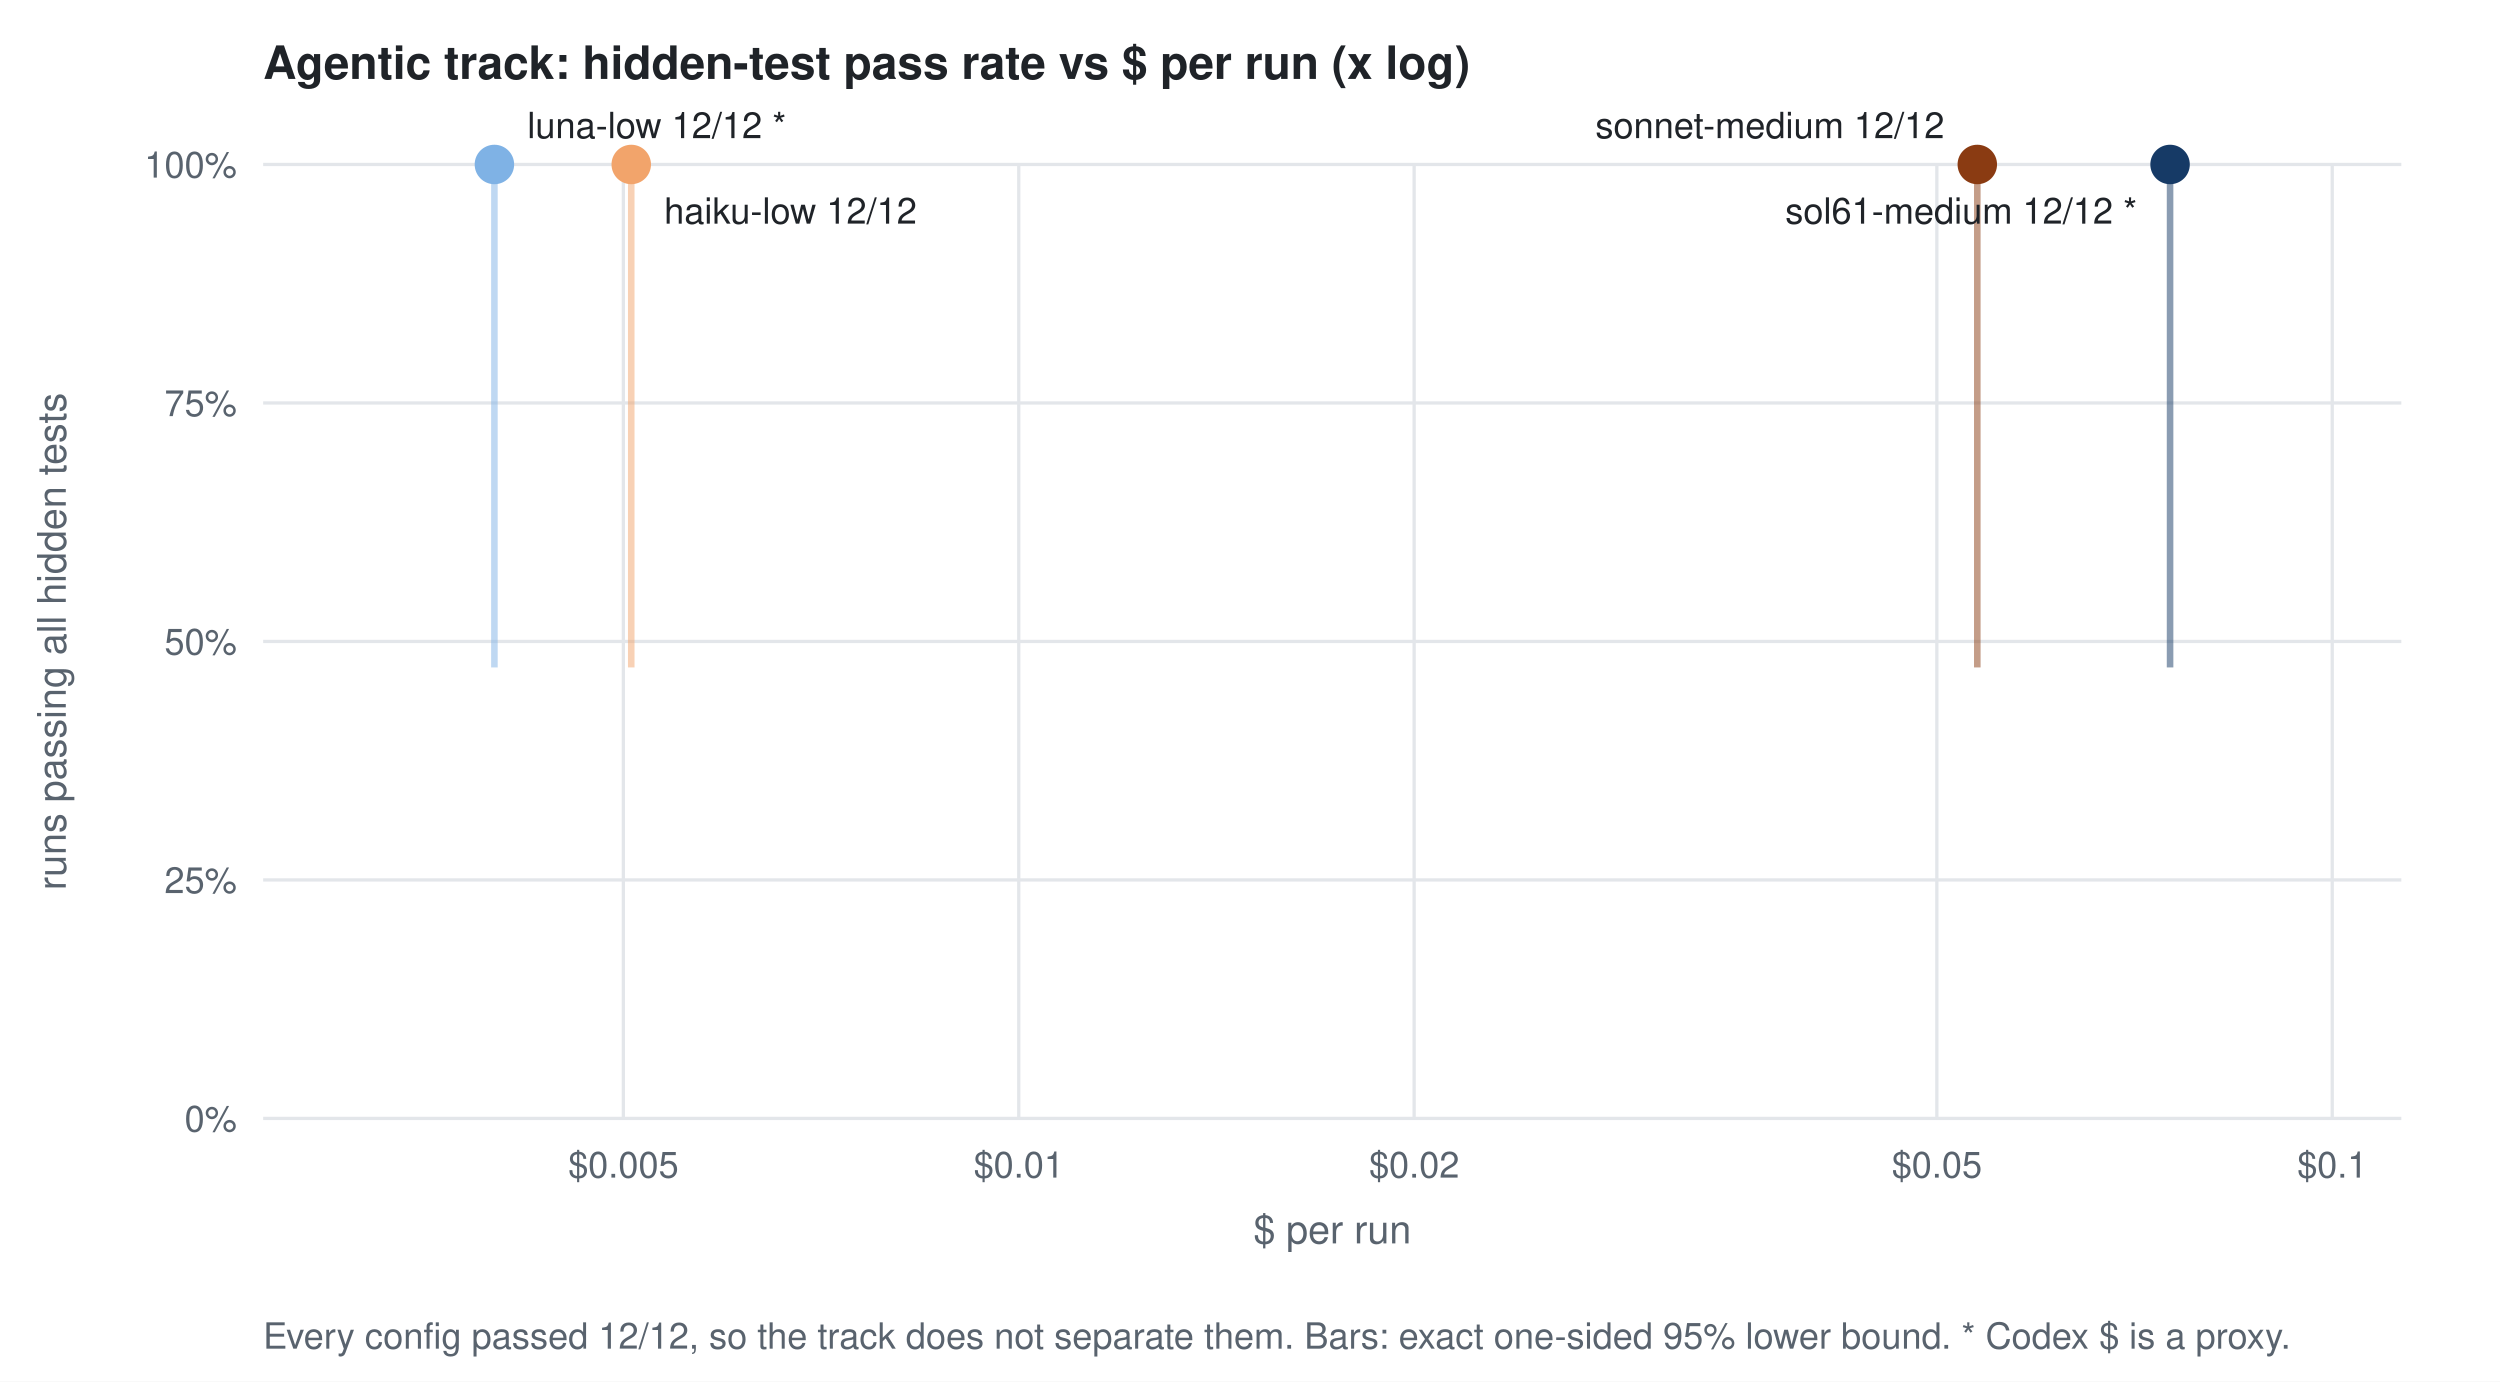
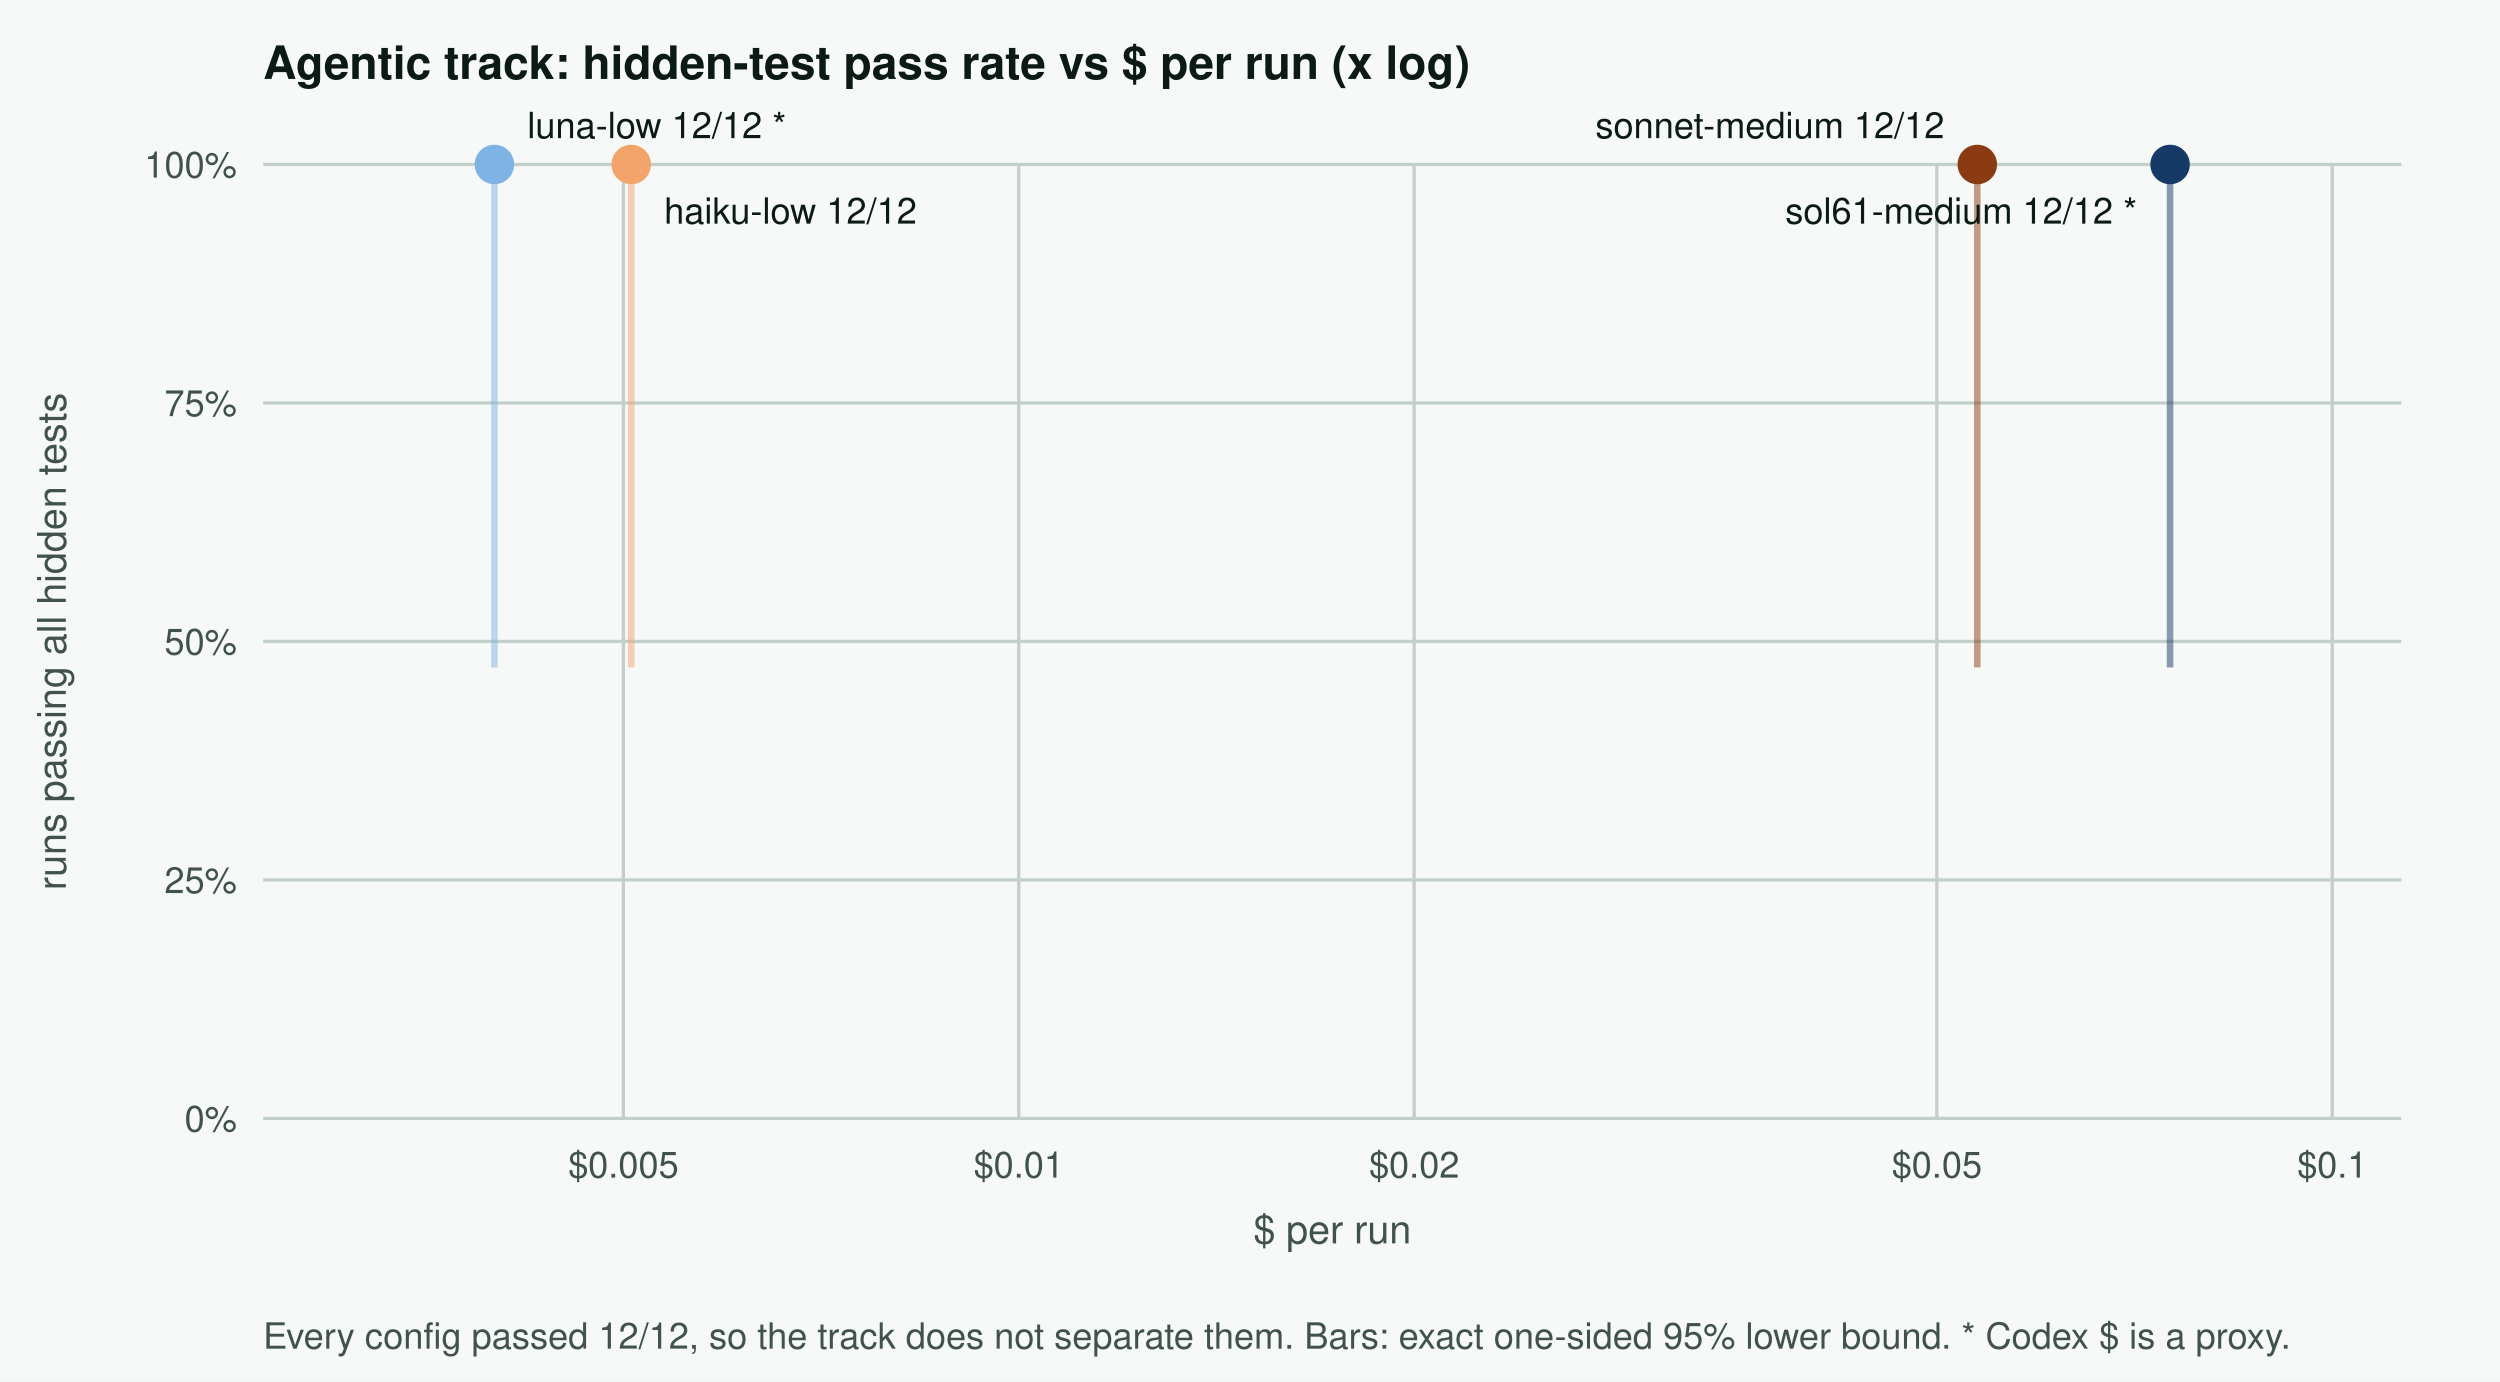
- <svg xmlns="http://www.w3.org/2000/svg" viewBox="0 0 760 420" width="760" height="420" font-family="-apple-system, Segoe UI, Helvetica, Arial, sans-serif" font-size="12">
-   <rect width="760" height="420" fill="white" />
-   <text x="80.0" y="24.0" font-size="14" text-anchor="start" fill="#1f2328" font-weight="600">Agentic track: hidden-test pass rate vs $ per run (x log)</text>
-   <line x1="80" x2="730" y1="340.0" y2="340.0" stroke="#e3e6ea" />
-   <text x="72.0" y="344.0" font-size="11" text-anchor="end" fill="#59636e" font-weight="normal">0%</text>
-   <line x1="80" x2="730" y1="267.5" y2="267.5" stroke="#e3e6ea" />
-   <text x="72.0" y="271.5" font-size="11" text-anchor="end" fill="#59636e" font-weight="normal">25%</text>
-   <line x1="80" x2="730" y1="195.0" y2="195.0" stroke="#e3e6ea" />
-   <text x="72.0" y="199.0" font-size="11" text-anchor="end" fill="#59636e" font-weight="normal">50%</text>
-   <line x1="80" x2="730" y1="122.5" y2="122.5" stroke="#e3e6ea" />
-   <text x="72.0" y="126.5" font-size="11" text-anchor="end" fill="#59636e" font-weight="normal">75%</text>
-   <line x1="80" x2="730" y1="50.0" y2="50.0" stroke="#e3e6ea" />
-   <text x="72.0" y="54.0" font-size="11" text-anchor="end" fill="#59636e" font-weight="normal">100%</text>
-   <line x1="189.5" x2="189.5" y1="50" y2="340" stroke="#e3e6ea" />
-   <text x="189.5" y="358.0" font-size="11" text-anchor="middle" fill="#59636e" font-weight="normal">$0.005</text>
-   <line x1="309.7" x2="309.7" y1="50" y2="340" stroke="#e3e6ea" />
-   <text x="309.7" y="358.0" font-size="11" text-anchor="middle" fill="#59636e" font-weight="normal">$0.01</text>
-   <line x1="429.9" x2="429.9" y1="50" y2="340" stroke="#e3e6ea" />
-   <text x="429.9" y="358.0" font-size="11" text-anchor="middle" fill="#59636e" font-weight="normal">$0.02</text>
-   <line x1="588.8" x2="588.8" y1="50" y2="340" stroke="#e3e6ea" />
-   <text x="588.8" y="358.0" font-size="11" text-anchor="middle" fill="#59636e" font-weight="normal">$0.05</text>
-   <line x1="709.0" x2="709.0" y1="50" y2="340" stroke="#e3e6ea" />
-   <text x="709.0" y="358.0" font-size="11" text-anchor="middle" fill="#59636e" font-weight="normal">$0.1</text>
-   <text x="405.0" y="378.0" font-size="12" text-anchor="middle" fill="#59636e" font-weight="normal">$ per run</text>
-   <text x="20.0" y="195.0" font-size="12" text-anchor="middle" fill="#59636e" font-weight="normal" transform="rotate(-90 20 195.0)">runs passing all hidden tests</text>
+ <svg xmlns="http://www.w3.org/2000/svg" viewBox="0 0 760 420" width="760" height="420" font-family="Hanken Grotesk, -apple-system, Segoe UI, Helvetica, Arial, sans-serif" font-size="12">
+   <rect width="760" height="420" fill="#f6f9f7" />
+   <text x="80.0" y="24.0" font-size="14" text-anchor="start" fill="#0c1a16" font-weight="600">Agentic track: hidden-test pass rate vs $ per run (x log)</text>
+   <line x1="80" x2="730" y1="340.0" y2="340.0" stroke="#c3d0c9" />
+   <text x="72.0" y="344.0" font-size="11" text-anchor="end" fill="#40524b" font-weight="normal">0%</text>
+   <line x1="80" x2="730" y1="267.5" y2="267.5" stroke="#c3d0c9" />
+   <text x="72.0" y="271.5" font-size="11" text-anchor="end" fill="#40524b" font-weight="normal">25%</text>
+   <line x1="80" x2="730" y1="195.0" y2="195.0" stroke="#c3d0c9" />
+   <text x="72.0" y="199.0" font-size="11" text-anchor="end" fill="#40524b" font-weight="normal">50%</text>
+   <line x1="80" x2="730" y1="122.5" y2="122.5" stroke="#c3d0c9" />
+   <text x="72.0" y="126.5" font-size="11" text-anchor="end" fill="#40524b" font-weight="normal">75%</text>
+   <line x1="80" x2="730" y1="50.0" y2="50.0" stroke="#c3d0c9" />
+   <text x="72.0" y="54.0" font-size="11" text-anchor="end" fill="#40524b" font-weight="normal">100%</text>
+   <line x1="189.5" x2="189.5" y1="50" y2="340" stroke="#c3d0c9" />
+   <text x="189.5" y="358.0" font-size="11" text-anchor="middle" fill="#40524b" font-weight="normal">$0.005</text>
+   <line x1="309.7" x2="309.7" y1="50" y2="340" stroke="#c3d0c9" />
+   <text x="309.7" y="358.0" font-size="11" text-anchor="middle" fill="#40524b" font-weight="normal">$0.01</text>
+   <line x1="429.9" x2="429.9" y1="50" y2="340" stroke="#c3d0c9" />
+   <text x="429.9" y="358.0" font-size="11" text-anchor="middle" fill="#40524b" font-weight="normal">$0.02</text>
+   <line x1="588.8" x2="588.8" y1="50" y2="340" stroke="#c3d0c9" />
+   <text x="588.8" y="358.0" font-size="11" text-anchor="middle" fill="#40524b" font-weight="normal">$0.05</text>
+   <line x1="709.0" x2="709.0" y1="50" y2="340" stroke="#c3d0c9" />
+   <text x="709.0" y="358.0" font-size="11" text-anchor="middle" fill="#40524b" font-weight="normal">$0.1</text>
+   <text x="405.0" y="378.0" font-size="12" text-anchor="middle" fill="#40524b" font-weight="normal">$ per run</text>
+   <text x="20.0" y="195.0" font-size="12" text-anchor="middle" fill="#40524b" font-weight="normal" transform="rotate(-90 20 195.0)">runs passing all hidden tests</text>
  <line x1="150.3" x2="150.3" y1="202.9" y2="50.0" stroke="#7fb2e5" stroke-width="2" opacity="0.5" />
  <circle cx="150.3" cy="50.0" r="6" fill="#7fb2e5" />
-   <text x="160.3" y="42.0" font-size="11" text-anchor="start" fill="#1f2328" font-weight="normal">luna-low 12/12 *</text>
+   <text x="160.3" y="42.0" font-size="11" text-anchor="start" fill="#0c1a16" font-weight="normal">luna-low 12/12 *</text>
  <line x1="191.9" x2="191.9" y1="202.9" y2="50.0" stroke="#f2a46b" stroke-width="2" opacity="0.5" />
  <circle cx="191.9" cy="50.0" r="6" fill="#f2a46b" />
-   <text x="201.9" y="68.0" font-size="11" text-anchor="start" fill="#1f2328" font-weight="normal">haiku-low 12/12</text>
+   <text x="201.9" y="68.0" font-size="11" text-anchor="start" fill="#0c1a16" font-weight="normal">haiku-low 12/12</text>
  <line x1="601.1" x2="601.1" y1="202.9" y2="50.0" stroke="#8a3b12" stroke-width="2" opacity="0.5" />
  <circle cx="601.1" cy="50.0" r="6" fill="#8a3b12" />
-   <text x="591.1" y="42.0" font-size="11" text-anchor="end" fill="#1f2328" font-weight="normal">sonnet-medium 12/12</text>
+   <text x="591.1" y="42.0" font-size="11" text-anchor="end" fill="#0c1a16" font-weight="normal">sonnet-medium 12/12</text>
  <line x1="659.7" x2="659.7" y1="202.9" y2="50.0" stroke="#163a66" stroke-width="2" opacity="0.5" />
  <circle cx="659.7" cy="50.0" r="6" fill="#163a66" />
-   <text x="649.7" y="68.0" font-size="11" text-anchor="end" fill="#1f2328" font-weight="normal">sol61-medium 12/12 *</text>
-   <text x="80.0" y="410.0" font-size="11" text-anchor="start" fill="#59636e" font-weight="normal">Every config passed 12/12, so the track does not separate them. Bars: exact one-sided 95% lower bound. * Codex $ is a proxy.</text>
+   <text x="649.7" y="68.0" font-size="11" text-anchor="end" fill="#0c1a16" font-weight="normal">sol61-medium 12/12 *</text>
+   <text x="80.0" y="410.0" font-size="11" text-anchor="start" fill="#40524b" font-weight="normal">Every config passed 12/12, so the track does not separate them. Bars: exact one-sided 95% lower bound. * Codex $ is a proxy.</text>
</svg>
